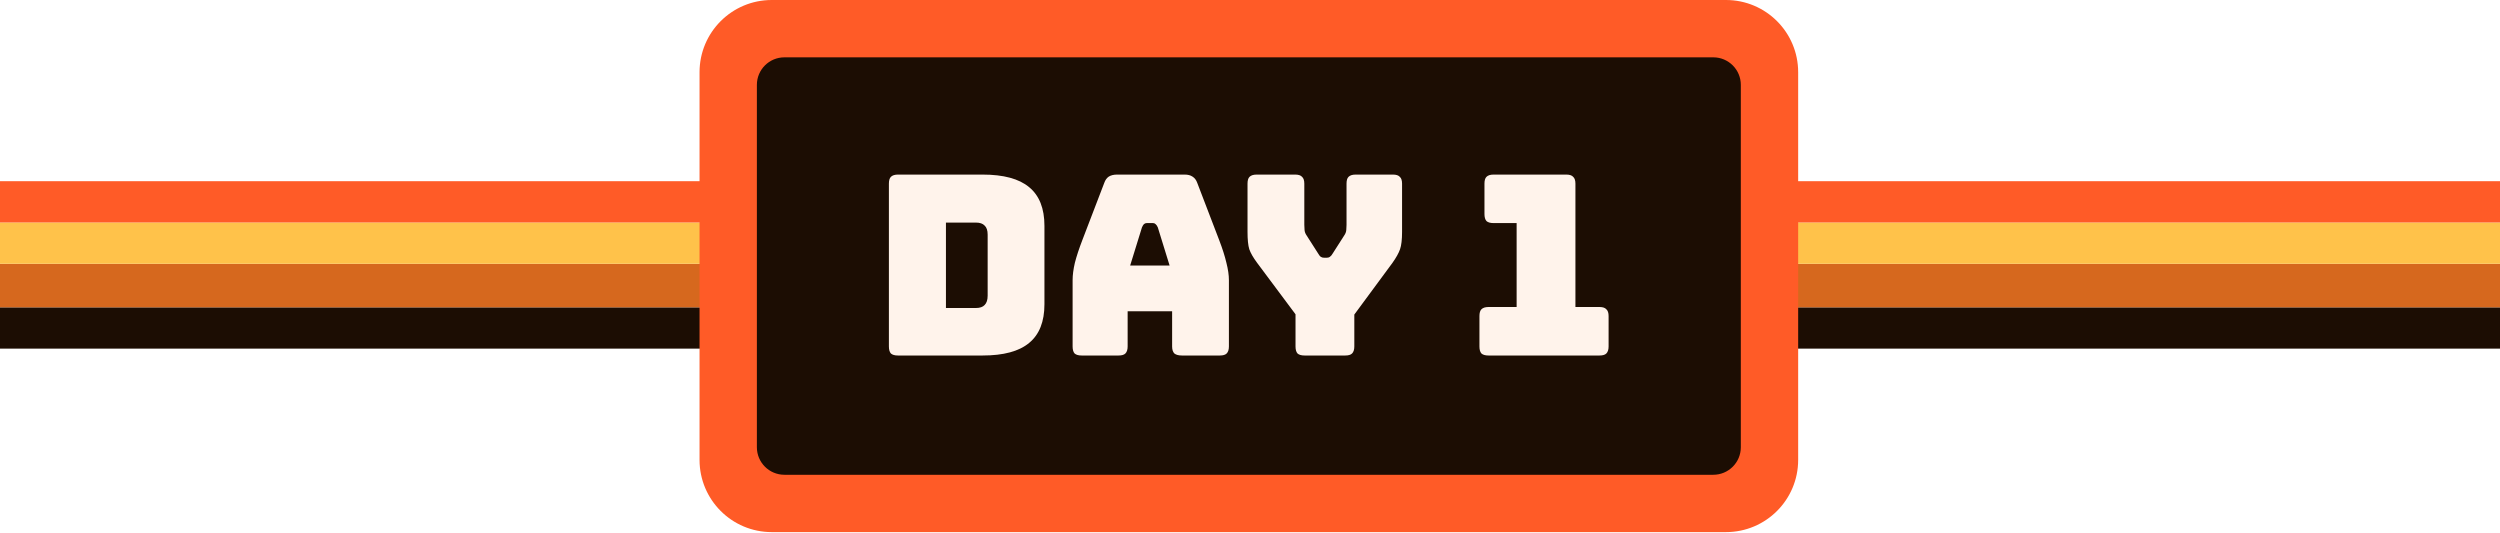
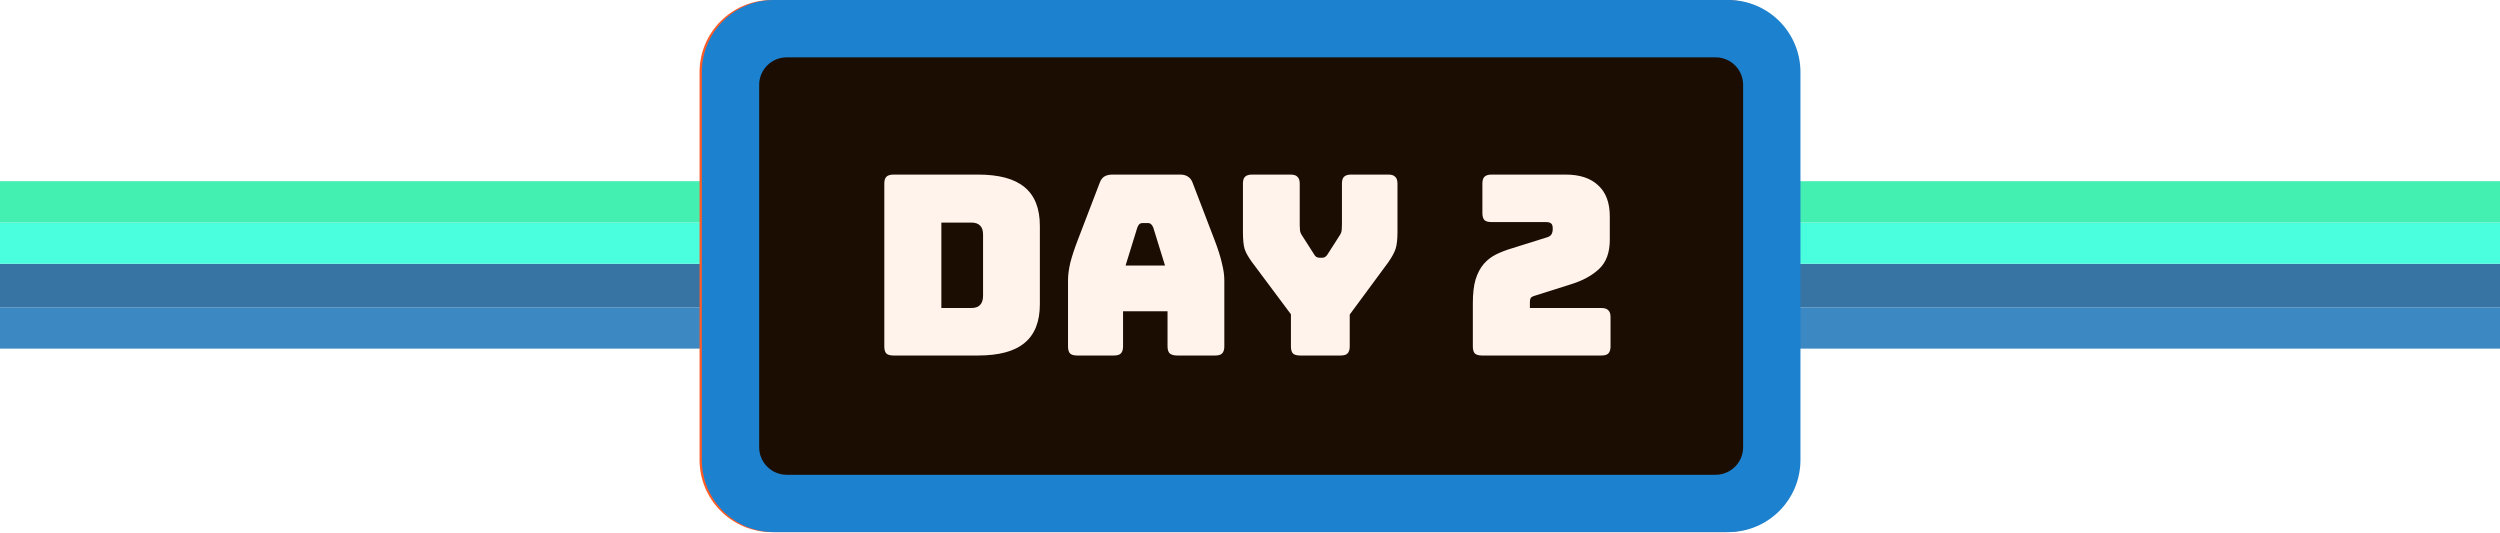
<svg xmlns="http://www.w3.org/2000/svg" width="1090" height="232" viewBox="0 0 1090 232" fill="none">
-   <rect y="152" width="18" height="1090" transform="rotate(-90 0 152)" fill="#1C0D03" />
-   <rect y="134" width="19" height="1090" transform="rotate(-90 0 134)" fill="#D6681E" />
-   <rect y="115" width="18" height="1090" transform="rotate(-90 0 115)" fill="#FFC24A" />
-   <rect y="97" width="18" height="1090" transform="rotate(-90 0 97)" fill="#FF5B27" />
+   <rect y="152" width="18" height="1090" transform="rotate(-90 0 152)" fill="#3B88C3" />
+   <rect y="134" width="19" height="1090" transform="rotate(-90 0 134)" fill="#3774A3" />
+   <rect y="115" width="18" height="1090" transform="rotate(-90 0 115)" fill="#4AFFDE" />
+   <rect y="97" width="18" height="1090" transform="rotate(-90 0 97)" fill="#43EFB1" />
  <rect x="305" width="479" height="232" rx="31.476" fill="#FF5B27" />
  <rect x="330" y="25" width="429" height="182" rx="12" fill="#1C0D03" />
  <path d="M428.425 155H391.504C390.116 155 389.093 154.708 388.436 154.124C387.852 153.466 387.56 152.444 387.56 151.056V80.061C387.56 78.673 387.852 77.687 388.436 77.103C389.093 76.446 390.116 76.117 391.504 76.117H428.425C437.555 76.117 444.312 77.943 448.694 81.595C453.149 85.247 455.377 90.871 455.377 98.467V132.65C455.377 140.246 453.149 145.87 448.694 149.522C444.312 153.174 437.555 155 428.425 155ZM412.43 97.043V134.293H425.467C427.22 134.293 428.498 133.855 429.302 132.978C430.178 132.102 430.617 130.751 430.617 128.925V102.302C430.617 100.476 430.178 99.161 429.302 98.358C428.498 97.481 427.22 97.043 425.467 97.043H412.43ZM497.897 99.124L492.747 115.778H509.948L504.799 99.124C504.507 98.467 504.178 97.992 503.813 97.7C503.521 97.408 503.156 97.262 502.717 97.262H499.978C499.54 97.262 499.138 97.408 498.773 97.7C498.481 97.992 498.189 98.467 497.897 99.124ZM491.652 151.056C491.652 152.444 491.323 153.466 490.666 154.124C490.081 154.708 489.095 155 487.708 155H471.602C470.215 155 469.192 154.708 468.535 154.124C467.95 153.466 467.658 152.444 467.658 151.056V122.132C467.658 119.941 467.987 117.421 468.644 114.572C469.375 111.724 470.47 108.401 471.931 104.602L481.463 79.732C481.901 78.491 482.558 77.578 483.435 76.993C484.384 76.409 485.589 76.117 487.05 76.117H516.522C517.91 76.117 519.042 76.409 519.918 76.993C520.868 77.578 521.562 78.491 522 79.732L531.532 104.602C532.992 108.401 534.051 111.724 534.709 114.572C535.439 117.421 535.804 119.941 535.804 122.132V151.056C535.804 152.444 535.476 153.466 534.818 154.124C534.234 154.708 533.248 155 531.86 155H515.317C513.856 155 512.76 154.708 512.03 154.124C511.373 153.466 511.044 152.444 511.044 151.056V135.717H491.652V151.056ZM586.539 155H568.79C567.403 155 566.38 154.708 565.723 154.124C565.138 153.466 564.846 152.444 564.846 151.056V137.032L548.084 114.572C546.404 112.308 545.272 110.336 544.687 108.656C544.176 106.976 543.92 104.456 543.92 101.097V80.061C543.92 78.673 544.213 77.687 544.797 77.103C545.454 76.446 546.477 76.117 547.865 76.117H564.737C566.124 76.117 567.111 76.446 567.695 77.103C568.352 77.687 568.681 78.673 568.681 80.061V98.029C568.681 98.759 568.717 99.526 568.79 100.33C568.863 101.133 569.156 101.9 569.667 102.63L574.707 110.519C575.072 111.176 575.437 111.651 575.802 111.943C576.241 112.235 576.752 112.381 577.336 112.381H578.432C579.016 112.381 579.491 112.235 579.856 111.943C580.294 111.651 580.696 111.176 581.061 110.519L586.101 102.63C586.612 101.9 586.904 101.133 586.977 100.33C587.05 99.526 587.087 98.759 587.087 98.029V80.061C587.087 78.673 587.379 77.687 587.963 77.103C588.621 76.446 589.643 76.117 591.031 76.117H607.355C608.743 76.117 609.729 76.446 610.314 77.103C610.971 77.687 611.3 78.673 611.3 80.061V101.097C611.3 104.456 611.007 106.976 610.423 108.656C609.839 110.336 608.743 112.308 607.136 114.572L590.483 137.142V151.056C590.483 152.444 590.155 153.466 589.497 154.124C588.913 154.708 587.927 155 586.539 155ZM697.405 155H648.98C647.592 155 646.569 154.708 645.912 154.124C645.328 153.466 645.036 152.444 645.036 151.056V137.799C645.036 136.411 645.328 135.425 645.912 134.841C646.569 134.184 647.592 133.855 648.98 133.855H661.25V97.262H651.171C649.783 97.262 648.761 96.97 648.103 96.385C647.519 95.728 647.227 94.706 647.227 93.318V80.061C647.227 78.673 647.519 77.687 648.103 77.103C648.761 76.446 649.783 76.117 651.171 76.117H682.943C684.331 76.117 685.317 76.446 685.901 77.103C686.559 77.687 686.887 78.673 686.887 80.061V133.855H697.405C698.793 133.855 699.779 134.184 700.363 134.841C701.021 135.425 701.349 136.411 701.349 137.799V151.056C701.349 152.444 701.021 153.466 700.363 154.124C699.779 154.708 698.793 155 697.405 155Z" fill="#FFF3EB" />
+   <rect x="306" width="479" height="232" rx="31.476" fill="#1C81CE" />
+   <rect x="331" y="25" width="429" height="182" rx="12" fill="#1C0D03" />
+   <path d="M426.425 155H389.504C388.116 155 387.093 154.708 386.436 154.124C385.852 153.466 385.56 152.444 385.56 151.056V80.061C385.56 78.673 385.852 77.687 386.436 77.103C387.093 76.446 388.116 76.117 389.504 76.117H426.425C435.555 76.117 442.312 77.943 446.694 81.595C451.149 85.247 453.377 90.871 453.377 98.467V132.65C453.377 140.246 451.149 145.87 446.694 149.522C442.312 153.174 435.555 155 426.425 155ZM410.43 97.043V134.293H423.467C425.22 134.293 426.498 133.855 427.302 132.978C428.178 132.102 428.617 130.751 428.617 128.925V102.302C428.617 100.476 428.178 99.161 427.302 98.358C426.498 97.481 425.22 97.043 423.467 97.043H410.43ZM495.897 99.124L490.747 115.778H507.948L502.799 99.124C502.507 98.467 502.178 97.992 501.813 97.7C501.521 97.408 501.156 97.262 500.717 97.262H497.978C497.54 97.262 497.138 97.408 496.773 97.7C496.481 97.992 496.189 98.467 495.897 99.124ZM489.652 151.056C489.652 152.444 489.323 153.466 488.666 154.124C488.081 154.708 487.095 155 485.708 155H469.602C468.215 155 467.192 154.708 466.535 154.124C465.95 153.466 465.658 152.444 465.658 151.056V122.132C465.658 119.941 465.987 117.421 466.644 114.572C467.375 111.724 468.47 108.401 469.931 104.602L479.463 79.732C479.901 78.491 480.558 77.578 481.435 76.993C482.384 76.409 483.589 76.117 485.05 76.117H514.522C515.91 76.117 517.042 76.409 517.918 76.993C518.868 77.578 519.562 78.491 520 79.732L529.532 104.602C530.992 108.401 532.051 111.724 532.709 114.572C533.439 117.421 533.804 119.941 533.804 122.132V151.056C533.804 152.444 533.476 153.466 532.818 154.124C532.234 154.708 531.248 155 529.86 155H513.317C511.856 155 510.76 154.708 510.03 154.124C509.373 153.466 509.044 152.444 509.044 151.056V135.717H489.652V151.056ZM584.539 155H566.79C565.403 155 564.38 154.708 563.723 154.124C563.138 153.466 562.846 152.444 562.846 151.056V137.032L546.084 114.572C544.404 112.308 543.272 110.336 542.687 108.656C542.176 106.976 541.92 104.456 541.92 101.097V80.061C541.92 78.673 542.213 77.687 542.797 77.103C543.454 76.446 544.477 76.117 545.865 76.117H562.737C564.124 76.117 565.111 76.446 565.695 77.103C566.352 77.687 566.681 78.673 566.681 80.061V98.029C566.681 98.759 566.717 99.526 566.79 100.33C566.863 101.133 567.156 101.9 567.667 102.63L572.707 110.519C573.072 111.176 573.437 111.651 573.802 111.943C574.241 112.235 574.752 112.381 575.336 112.381H576.432C577.016 112.381 577.491 112.235 577.856 111.943C578.294 111.651 578.696 111.176 579.061 110.519L584.101 102.63C584.612 101.9 584.904 101.133 584.977 100.33C585.05 99.526 585.087 98.759 585.087 98.029V80.061C585.087 78.673 585.379 77.687 585.963 77.103C586.621 76.446 587.643 76.117 589.031 76.117H605.355C606.743 76.117 607.729 76.446 608.314 77.103C608.971 77.687 609.3 78.673 609.3 80.061V101.097C609.3 104.456 609.007 106.976 608.423 108.656C607.839 110.336 606.743 112.308 605.136 114.572L588.483 137.142V151.056C588.483 152.444 588.155 153.466 587.497 154.124C586.913 154.708 585.927 155 584.539 155ZM698.254 155H646.103C644.715 155 643.693 154.708 643.036 154.124C642.451 153.466 642.159 152.444 642.159 151.056V132.212C642.159 127.975 642.561 124.506 643.364 121.803C644.241 119.028 645.446 116.764 646.98 115.011C648.514 113.258 650.34 111.87 652.458 110.847C654.576 109.825 656.877 108.948 659.36 108.218L674.041 103.616C675.21 103.324 675.977 102.886 676.342 102.302C676.78 101.717 676.999 100.841 676.999 99.672C676.999 98.577 676.78 97.846 676.342 97.481C675.903 97.043 675.137 96.824 674.041 96.824H650.266C648.879 96.824 647.856 96.532 647.199 95.947C646.614 95.29 646.322 94.267 646.322 92.88V80.061C646.322 78.673 646.614 77.687 647.199 77.103C647.856 76.446 648.879 76.117 650.266 76.117H682.587C688.795 76.117 693.543 77.687 696.829 80.828C700.189 83.896 701.869 88.388 701.869 94.304V104.602C701.869 110.08 700.335 114.28 697.268 117.202C694.2 120.123 690.037 122.388 684.778 123.995L669.878 128.706C668.782 128.998 668.015 129.326 667.577 129.692C667.212 130.057 667.029 130.824 667.029 131.992V134.293H698.254C699.641 134.293 700.627 134.622 701.212 135.279C701.869 135.864 702.198 136.85 702.198 138.237V151.056C702.198 152.444 701.869 153.466 701.212 154.124C700.627 154.708 699.641 155 698.254 155Z" fill="#FFF3EB" />
</svg>
